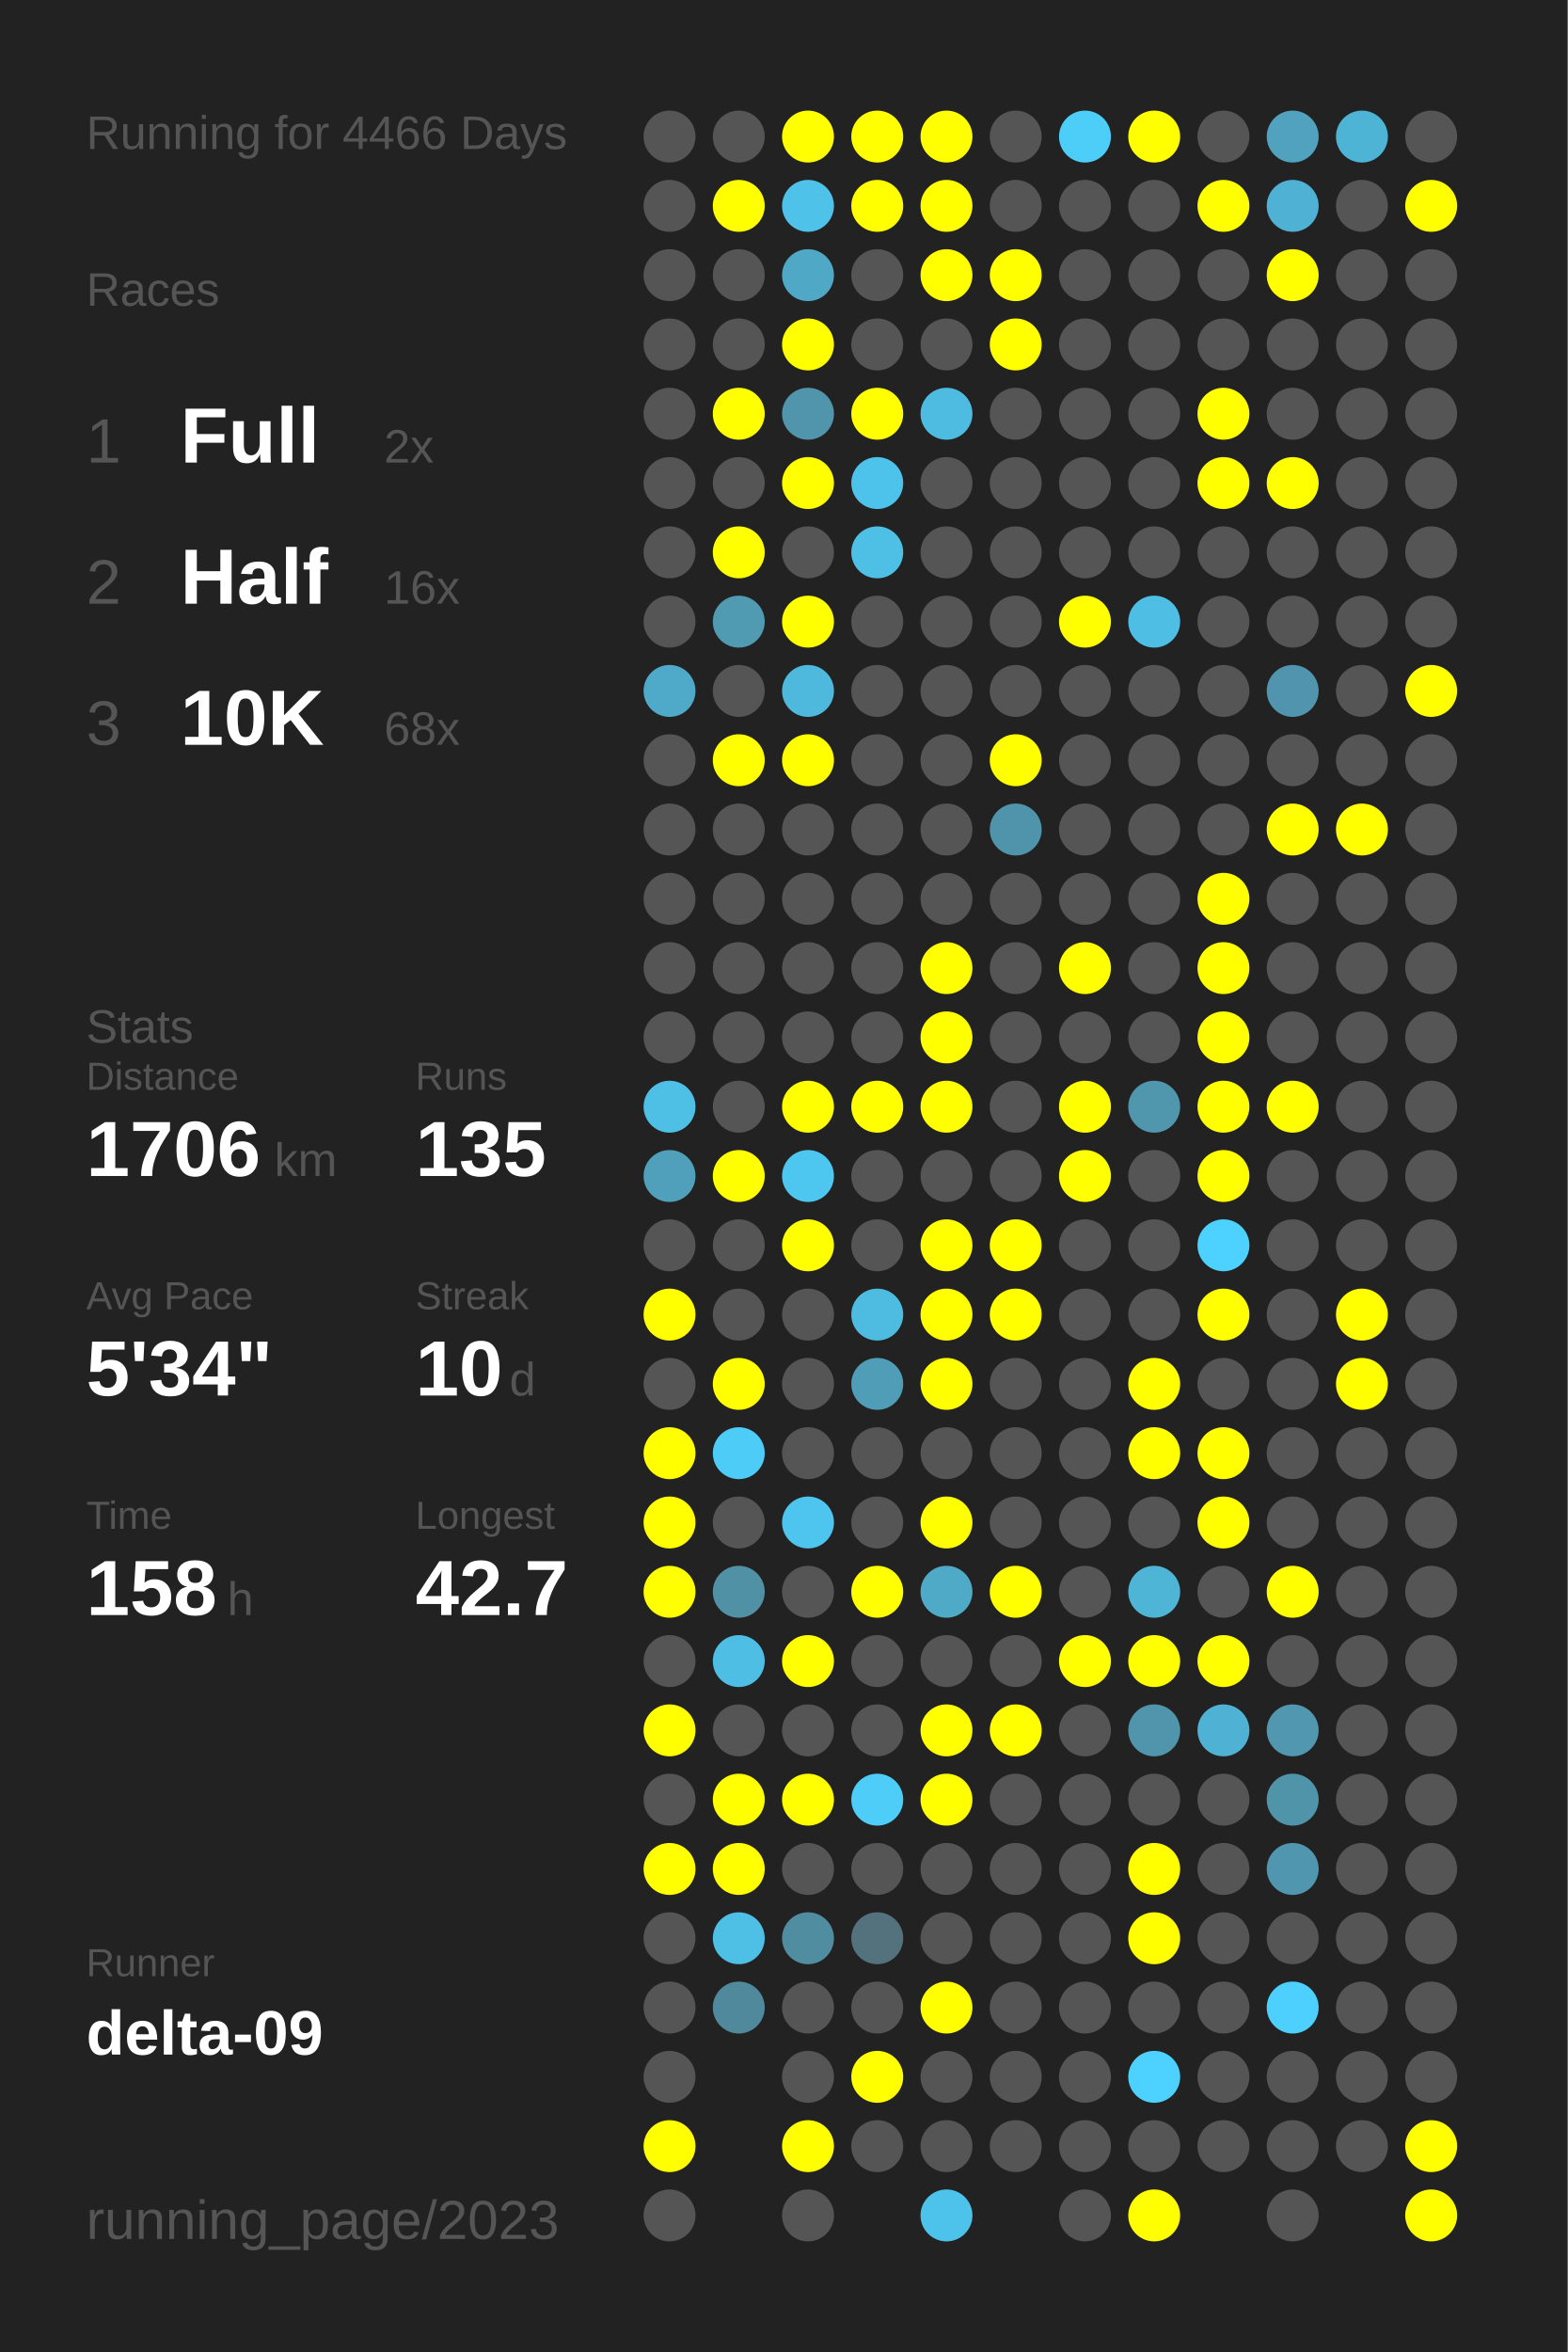
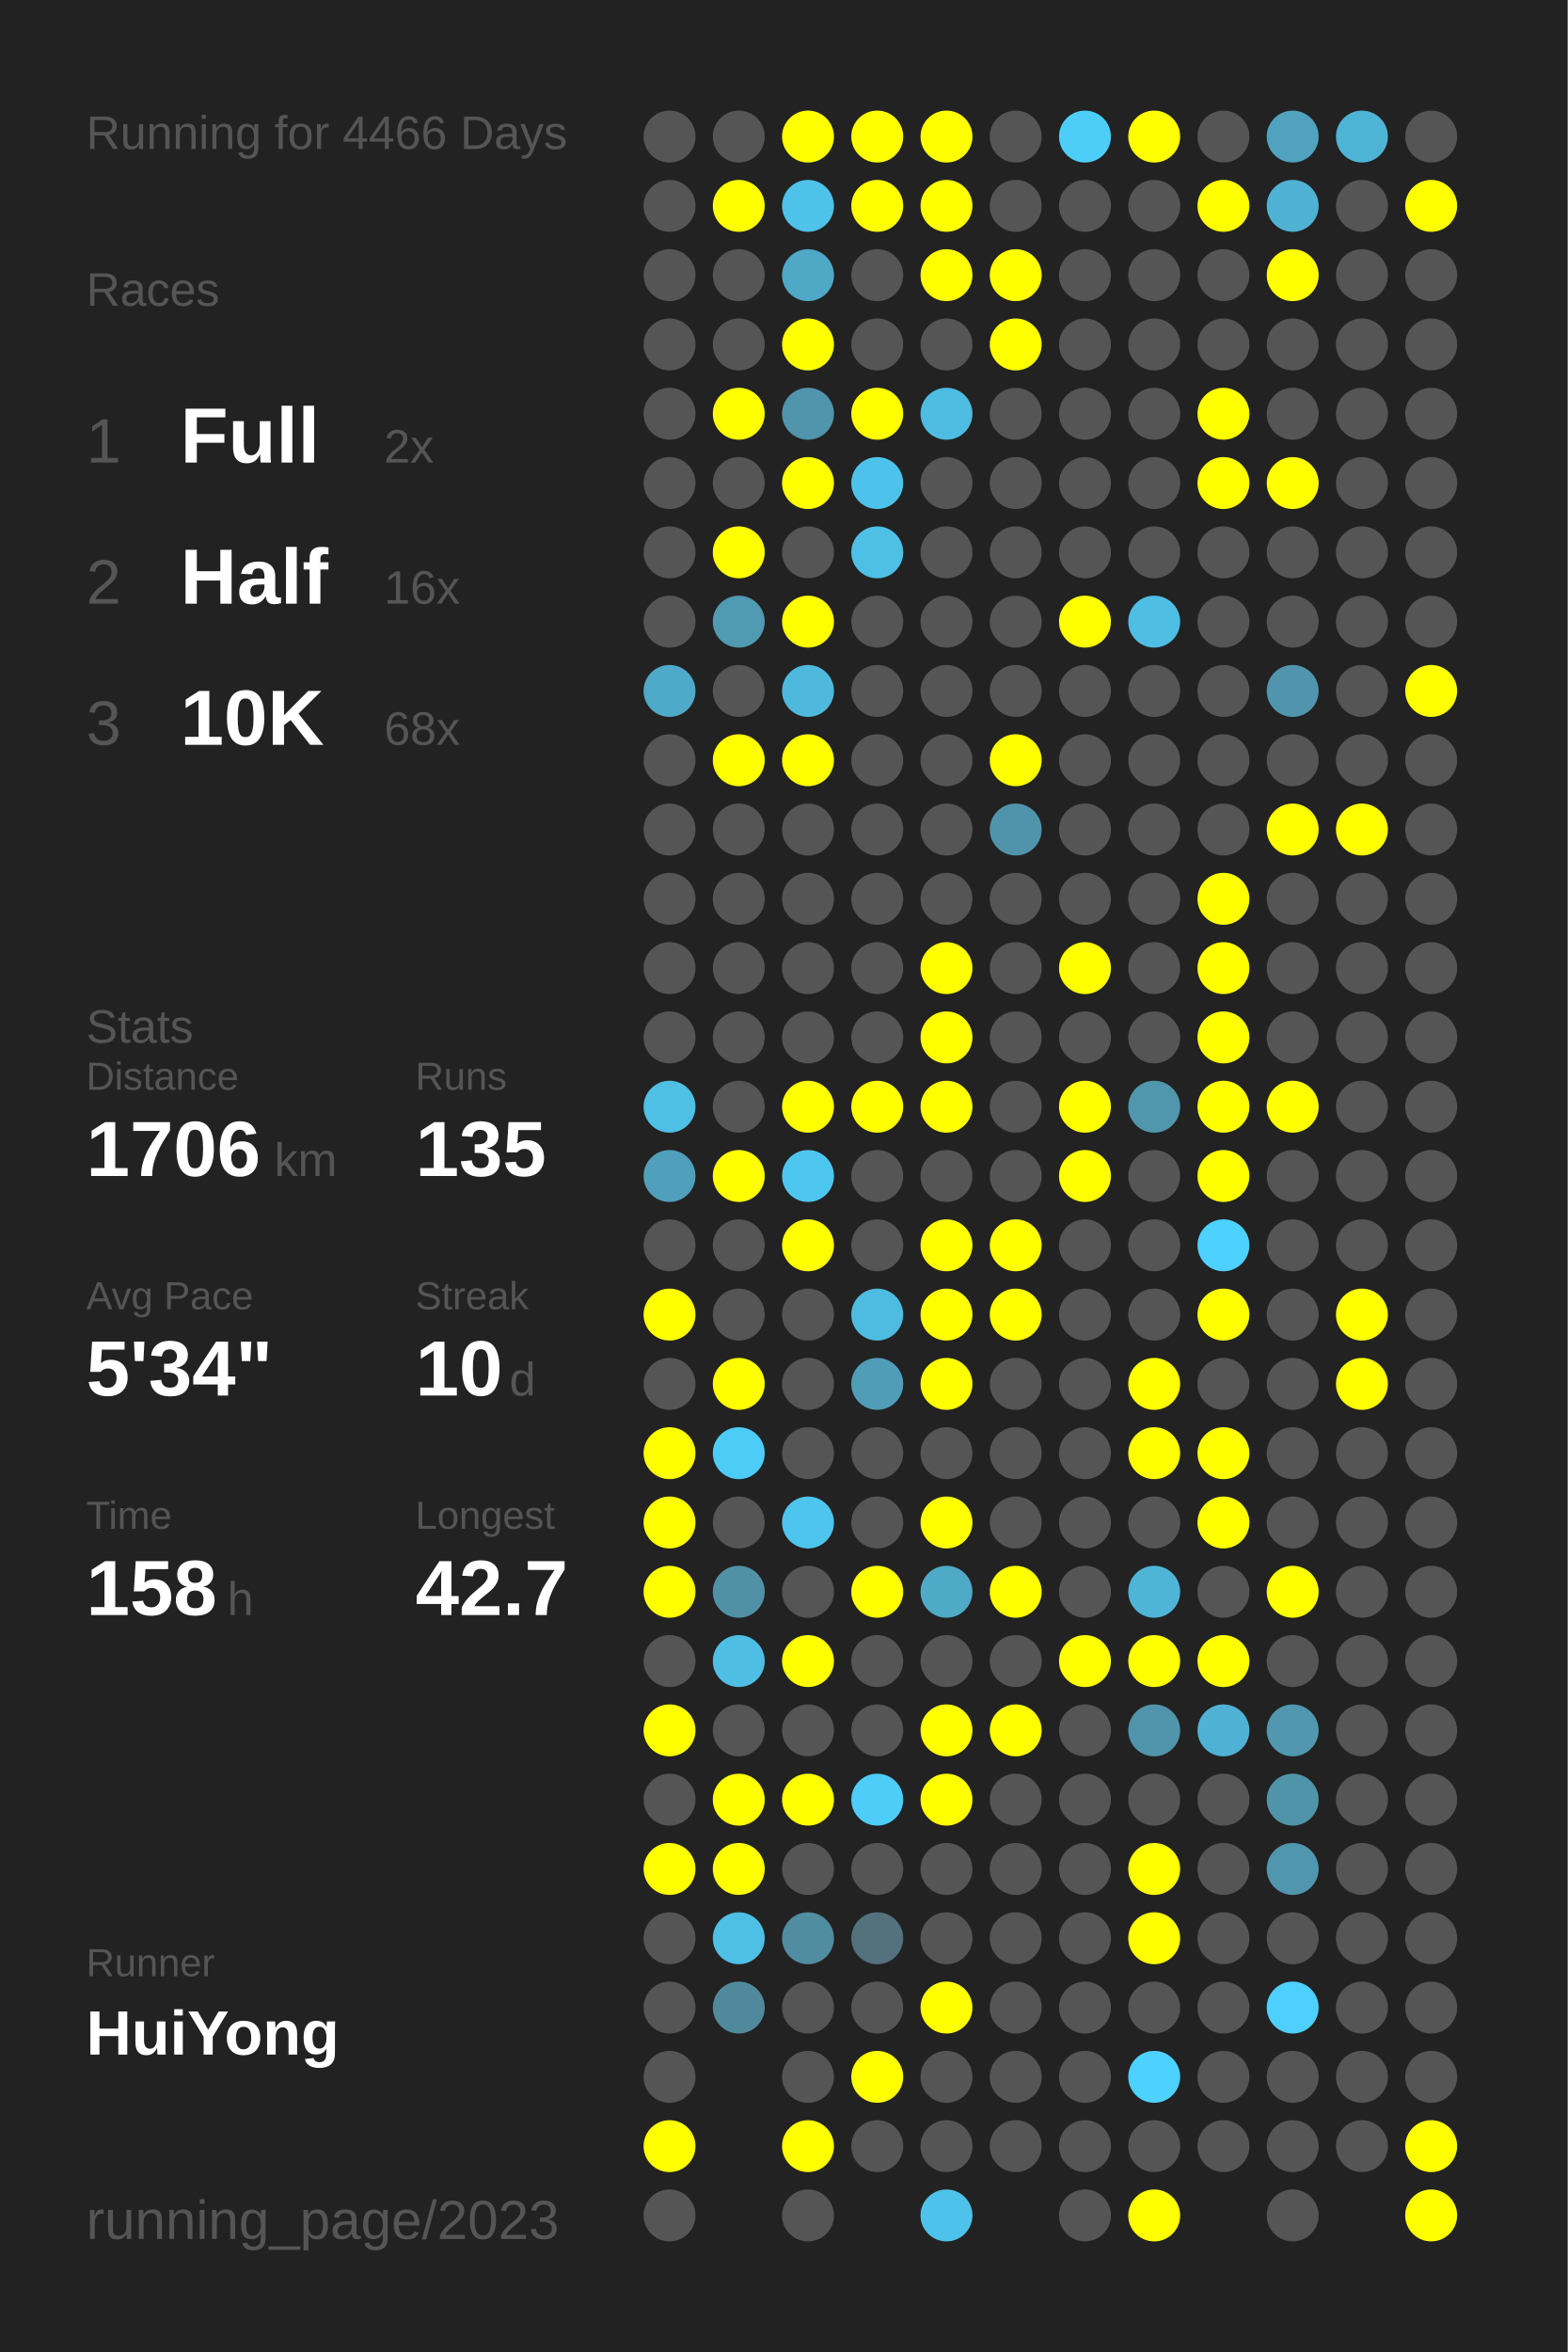
<svg xmlns="http://www.w3.org/2000/svg" baseProfile="full" height="300mm" version="1.1" viewBox="0,0,200,300" width="200mm">
  <defs />
  <rect fill="#222222" height="300" width="200" x="0" y="0" />
  <text fill="#555555" style="font-size:6px; font-family:Arial;" x="11" y="19">Running for 4466 Days</text>
  <text fill="#555555" style="font-size:6px; font-family:Arial;" x="11" y="39">Races</text>
  <text fill="#555555" style="font-size:8px; font-family:Arial;" x="11" y="59">1</text>
  <text fill="#FFFFFF" style="font-size:10px; font-family:Arial; font-weight:bold;" x="23" y="59">Full</text>
  <text fill="#555555" style="font-size:6px; font-family:Arial;" x="49" y="59">2x</text>
  <text fill="#555555" style="font-size:8px; font-family:Arial;" x="11" y="77">2</text>
  <text fill="#FFFFFF" style="font-size:10px; font-family:Arial; font-weight:bold;" x="23" y="77">Half</text>
  <text fill="#555555" style="font-size:6px; font-family:Arial;" x="49" y="77">16x</text>
  <text fill="#555555" style="font-size:8px; font-family:Arial;" x="11" y="95">3</text>
  <text fill="#FFFFFF" style="font-size:10px; font-family:Arial; font-weight:bold;" x="23" y="95">10K</text>
  <text fill="#555555" style="font-size:6px; font-family:Arial;" x="49" y="95">68x</text>
  <text fill="#555555" style="font-size:6px; font-family:Arial;" x="11" y="133">Stats</text>
  <text fill="#555555" style="font-size:5px; font-family:Arial;" x="11" y="139">Distance</text>
  <text fill="#FFFFFF" style="font-size:10px; font-family:Arial; font-weight:bold;" x="11" y="150">1706</text>
  <text fill="#555555" style="font-size:6px; font-family:Arial;" x="35" y="150">km</text>
  <text fill="#555555" style="font-size:5px; font-family:Arial;" x="53" y="139">Runs</text>
  <text fill="#FFFFFF" style="font-size:10px; font-family:Arial; font-weight:bold;" x="53" y="150">135</text>
  <text fill="#555555" style="font-size:5px; font-family:Arial;" x="11" y="167">Avg Pace</text>
  <text fill="#FFFFFF" style="font-size:10px; font-family:Arial; font-weight:bold;" x="11" y="178">5'34"</text>
  <text fill="#555555" style="font-size:5px; font-family:Arial;" x="53" y="167">Streak</text>
  <text fill="#FFFFFF" style="font-size:10px; font-family:Arial; font-weight:bold;" x="53" y="178">10</text>
  <text fill="#555555" style="font-size:6px; font-family:Arial;" x="65" y="178">d</text>
  <text fill="#555555" style="font-size:5px; font-family:Arial;" x="11" y="195">Time</text>
  <text fill="#FFFFFF" style="font-size:10px; font-family:Arial; font-weight:bold;" x="11" y="206">158</text>
  <text fill="#555555" style="font-size:6px; font-family:Arial;" x="29" y="206">h</text>
  <text fill="#555555" style="font-size:5px; font-family:Arial;" x="53" y="195">Longest</text>
  <text fill="#FFFFFF" style="font-size:10px; font-family:Arial; font-weight:bold;" x="53" y="206">42.7</text>
  <text fill="#555555" style="font-size:5px; font-family:Arial;" x="11" y="252.065">Runner</text>
-   <text fill="#FFFFFF" style="font-size:8px; font-family:Arial; font-weight:bold;" x="11" y="262.065">delta-09</text>
+   <text fill="#FFFFFF" style="font-size:8px; font-family:Arial; font-weight:bold;" x="11" y="262.065">HuiYong</text>
  <text fill="#555555" style="font-size:7px; font-family:Arial;" x="11" y="285.581">running_page/2023</text>
  <circle cx="85.417" cy="17.419" fill="#555555" r="3.312" />
  <circle cx="85.417" cy="26.258" fill="#555555" r="3.312" />
  <circle cx="85.417" cy="35.097" fill="#555555" r="3.312" />
  <circle cx="85.417" cy="43.935" fill="#555555" r="3.312" />
  <circle cx="85.417" cy="52.774" fill="#555555" r="3.312" />
  <circle cx="85.417" cy="61.613" fill="#555555" r="3.312" />
  <circle cx="85.417" cy="70.452" fill="#555555" r="3.312" />
  <circle cx="85.417" cy="79.29" fill="#555555" r="3.312" />
  <circle cx="85.417" cy="88.129" fill="#4faac9" r="3.312" />
  <circle cx="85.417" cy="96.968" fill="#555555" r="3.312" />
  <circle cx="85.417" cy="105.806" fill="#555555" r="3.312" />
  <circle cx="85.417" cy="114.645" fill="#555555" r="3.312" />
  <circle cx="85.417" cy="123.484" fill="#555555" r="3.312" />
  <circle cx="85.417" cy="132.323" fill="#555555" r="3.312" />
  <circle cx="85.417" cy="141.161" fill="#4ebfe5" r="3.312" />
  <circle cx="85.417" cy="150" fill="#50a0bb" r="3.312" />
  <circle cx="85.417" cy="158.839" fill="#555555" r="3.312" />
  <circle cx="85.417" cy="167.677" fill="#FFFF00" r="3.312" />
  <circle cx="85.417" cy="176.516" fill="#555555" r="3.312" />
  <circle cx="85.417" cy="185.355" fill="#FFFF00" r="3.312" />
  <circle cx="85.417" cy="194.194" fill="#FFFF00" r="3.312" />
  <circle cx="85.417" cy="203.032" fill="#FFFF00" r="3.312" />
  <circle cx="85.417" cy="211.871" fill="#555555" r="3.312" />
  <circle cx="85.417" cy="220.71" fill="#FFFF00" r="3.312" />
  <circle cx="85.417" cy="229.548" fill="#555555" r="3.312" />
  <circle cx="85.417" cy="238.387" fill="#FFFF00" r="3.312" />
  <circle cx="85.417" cy="247.226" fill="#555555" r="3.312" />
  <circle cx="85.417" cy="256.065" fill="#555555" r="3.312" />
  <circle cx="85.417" cy="264.903" fill="#555555" r="3.312" />
  <circle cx="85.417" cy="273.742" fill="#FFFF00" r="3.312" />
  <circle cx="85.417" cy="282.581" fill="#555555" r="3.312" />
  <circle cx="94.25" cy="17.419" fill="#555555" r="3.312" />
  <circle cx="94.25" cy="26.258" fill="#FFFF00" r="3.312" />
  <circle cx="94.25" cy="35.097" fill="#555555" r="3.312" />
  <circle cx="94.25" cy="43.935" fill="#555555" r="3.312" />
  <circle cx="94.25" cy="52.774" fill="#FFFF00" r="3.312" />
  <circle cx="94.25" cy="61.613" fill="#555555" r="3.312" />
  <circle cx="94.25" cy="70.452" fill="#FFFF00" r="3.312" />
  <circle cx="94.25" cy="79.29" fill="#509ab2" r="3.312" />
  <circle cx="94.25" cy="88.129" fill="#555555" r="3.312" />
  <circle cx="94.25" cy="96.968" fill="#FFFF00" r="3.312" />
  <circle cx="94.25" cy="105.806" fill="#555555" r="3.312" />
  <circle cx="94.25" cy="114.645" fill="#555555" r="3.312" />
  <circle cx="94.25" cy="123.484" fill="#555555" r="3.312" />
  <circle cx="94.25" cy="132.323" fill="#555555" r="3.312" />
  <circle cx="94.25" cy="141.161" fill="#555555" r="3.312" />
  <circle cx="94.25" cy="150" fill="#FFFF00" r="3.312" />
  <circle cx="94.25" cy="158.839" fill="#555555" r="3.312" />
  <circle cx="94.25" cy="167.677" fill="#555555" r="3.312" />
  <circle cx="94.25" cy="176.516" fill="#FFFF00" r="3.312" />
  <circle cx="94.25" cy="185.355" fill="#4dccf8" r="3.312" />
  <circle cx="94.25" cy="194.194" fill="#555555" r="3.312" />
  <circle cx="94.25" cy="203.032" fill="#5191a6" r="3.312" />
  <circle cx="94.25" cy="211.871" fill="#4ebee4" r="3.312" />
  <circle cx="94.25" cy="220.71" fill="#555555" r="3.312" />
  <circle cx="94.25" cy="229.548" fill="#FFFF00" r="3.312" />
  <circle cx="94.25" cy="238.387" fill="#FFFF00" r="3.312" />
  <circle cx="94.25" cy="247.226" fill="#4ebfe5" r="3.312" />
  <circle cx="94.25" cy="256.065" fill="#51899c" r="3.312" />
  <circle cx="103.083" cy="17.419" fill="#FFFF00" r="3.312" />
  <circle cx="103.083" cy="26.258" fill="#4ec2e9" r="3.312" />
  <circle cx="103.083" cy="35.097" fill="#4fa8c6" r="3.312" />
  <circle cx="103.083" cy="43.935" fill="#FFFF00" r="3.312" />
  <circle cx="103.083" cy="52.774" fill="#5095ac" r="3.312" />
  <circle cx="103.083" cy="61.613" fill="#FFFF00" r="3.312" />
  <circle cx="103.083" cy="70.452" fill="#555555" r="3.312" />
  <circle cx="103.083" cy="79.29" fill="#FFFF00" r="3.312" />
  <circle cx="103.083" cy="88.129" fill="#4eb9dd" r="3.312" />
  <circle cx="103.083" cy="96.968" fill="#FFFF00" r="3.312" />
  <circle cx="103.083" cy="105.806" fill="#555555" r="3.312" />
  <circle cx="103.083" cy="114.645" fill="#555555" r="3.312" />
  <circle cx="103.083" cy="123.484" fill="#555555" r="3.312" />
  <circle cx="103.083" cy="132.323" fill="#555555" r="3.312" />
  <circle cx="103.083" cy="141.161" fill="#FFFF00" r="3.312" />
  <circle cx="103.083" cy="150" fill="#4dc7f0" r="3.312" />
  <circle cx="103.083" cy="158.839" fill="#FFFF00" r="3.312" />
  <circle cx="103.083" cy="167.677" fill="#555555" r="3.312" />
  <circle cx="103.083" cy="176.516" fill="#555555" r="3.312" />
  <circle cx="103.083" cy="185.355" fill="#555555" r="3.312" />
  <circle cx="103.083" cy="194.194" fill="#4dc5ee" r="3.312" />
  <circle cx="103.083" cy="203.032" fill="#555555" r="3.312" />
  <circle cx="103.083" cy="211.871" fill="#FFFF00" r="3.312" />
  <circle cx="103.083" cy="220.71" fill="#555555" r="3.312" />
  <circle cx="103.083" cy="229.548" fill="#FFFF00" r="3.312" />
  <circle cx="103.083" cy="238.387" fill="#555555" r="3.312" />
  <circle cx="103.083" cy="247.226" fill="#518da1" r="3.312" />
  <circle cx="103.083" cy="256.065" fill="#555555" r="3.312" />
  <circle cx="103.083" cy="264.903" fill="#555555" r="3.312" />
  <circle cx="103.083" cy="273.742" fill="#FFFF00" r="3.312" />
  <circle cx="103.083" cy="282.581" fill="#555555" r="3.312" />
  <circle cx="111.917" cy="17.419" fill="#FFFF00" r="3.312" />
  <circle cx="111.917" cy="26.258" fill="#FFFF00" r="3.312" />
  <circle cx="111.917" cy="35.097" fill="#555555" r="3.312" />
  <circle cx="111.917" cy="43.935" fill="#555555" r="3.312" />
  <circle cx="111.917" cy="52.774" fill="#FFFF00" r="3.312" />
  <circle cx="111.917" cy="61.613" fill="#4dc3eb" r="3.312" />
  <circle cx="111.917" cy="70.452" fill="#4ec0e6" r="3.312" />
  <circle cx="111.917" cy="79.29" fill="#555555" r="3.312" />
  <circle cx="111.917" cy="88.129" fill="#555555" r="3.312" />
  <circle cx="111.917" cy="96.968" fill="#555555" r="3.312" />
  <circle cx="111.917" cy="105.806" fill="#555555" r="3.312" />
  <circle cx="111.917" cy="114.645" fill="#555555" r="3.312" />
  <circle cx="111.917" cy="123.484" fill="#555555" r="3.312" />
  <circle cx="111.917" cy="132.323" fill="#555555" r="3.312" />
  <circle cx="111.917" cy="141.161" fill="#FFFF00" r="3.312" />
  <circle cx="111.917" cy="150" fill="#555555" r="3.312" />
  <circle cx="111.917" cy="158.839" fill="#555555" r="3.312" />
  <circle cx="111.917" cy="167.677" fill="#4ebce1" r="3.312" />
  <circle cx="111.917" cy="176.516" fill="#509db8" r="3.312" />
  <circle cx="111.917" cy="185.355" fill="#555555" r="3.312" />
  <circle cx="111.917" cy="194.194" fill="#555555" r="3.312" />
  <circle cx="111.917" cy="203.032" fill="#FFFF00" r="3.312" />
  <circle cx="111.917" cy="211.871" fill="#555555" r="3.312" />
  <circle cx="111.917" cy="220.71" fill="#555555" r="3.312" />
  <circle cx="111.917" cy="229.548" fill="#4dcdf8" r="3.312" />
  <circle cx="111.917" cy="238.387" fill="#555555" r="3.312" />
  <circle cx="111.917" cy="247.226" fill="#53727d" r="3.312" />
  <circle cx="111.917" cy="256.065" fill="#555555" r="3.312" />
  <circle cx="111.917" cy="264.903" fill="#FFFF00" r="3.312" />
  <circle cx="111.917" cy="273.742" fill="#555555" r="3.312" />
  <circle cx="120.75" cy="17.419" fill="#FFFF00" r="3.312" />
  <circle cx="120.75" cy="26.258" fill="#FFFF00" r="3.312" />
  <circle cx="120.75" cy="35.097" fill="#FFFF00" r="3.312" />
  <circle cx="120.75" cy="43.935" fill="#555555" r="3.312" />
  <circle cx="120.75" cy="52.774" fill="#4ebce1" r="3.312" />
  <circle cx="120.75" cy="61.613" fill="#555555" r="3.312" />
  <circle cx="120.75" cy="70.452" fill="#555555" r="3.312" />
  <circle cx="120.75" cy="79.29" fill="#555555" r="3.312" />
  <circle cx="120.75" cy="88.129" fill="#555555" r="3.312" />
  <circle cx="120.75" cy="96.968" fill="#555555" r="3.312" />
  <circle cx="120.75" cy="105.806" fill="#555555" r="3.312" />
  <circle cx="120.75" cy="114.645" fill="#555555" r="3.312" />
  <circle cx="120.75" cy="123.484" fill="#FFFF00" r="3.312" />
  <circle cx="120.75" cy="132.323" fill="#FFFF00" r="3.312" />
  <circle cx="120.75" cy="141.161" fill="#FFFF00" r="3.312" />
  <circle cx="120.75" cy="150" fill="#555555" r="3.312" />
  <circle cx="120.75" cy="158.839" fill="#FFFF00" r="3.312" />
  <circle cx="120.75" cy="167.677" fill="#FFFF00" r="3.312" />
  <circle cx="120.75" cy="176.516" fill="#FFFF00" r="3.312" />
  <circle cx="120.75" cy="185.355" fill="#555555" r="3.312" />
  <circle cx="120.75" cy="194.194" fill="#FFFF00" r="3.312" />
  <circle cx="120.75" cy="203.032" fill="#4faac8" r="3.312" />
  <circle cx="120.75" cy="211.871" fill="#555555" r="3.312" />
  <circle cx="120.75" cy="220.71" fill="#FFFF00" r="3.312" />
  <circle cx="120.75" cy="229.548" fill="#FFFF00" r="3.312" />
  <circle cx="120.75" cy="238.387" fill="#555555" r="3.312" />
  <circle cx="120.75" cy="247.226" fill="#555555" r="3.312" />
  <circle cx="120.75" cy="256.065" fill="#FFFF00" r="3.312" />
  <circle cx="120.75" cy="264.903" fill="#555555" r="3.312" />
  <circle cx="120.75" cy="273.742" fill="#555555" r="3.312" />
  <circle cx="120.75" cy="282.581" fill="#4dc3eb" r="3.312" />
  <circle cx="129.583" cy="17.419" fill="#555555" r="3.312" />
  <circle cx="129.583" cy="26.258" fill="#555555" r="3.312" />
  <circle cx="129.583" cy="35.097" fill="#FFFF00" r="3.312" />
  <circle cx="129.583" cy="43.935" fill="#FFFF00" r="3.312" />
  <circle cx="129.583" cy="52.774" fill="#555555" r="3.312" />
  <circle cx="129.583" cy="61.613" fill="#555555" r="3.312" />
  <circle cx="129.583" cy="70.452" fill="#555555" r="3.312" />
  <circle cx="129.583" cy="79.29" fill="#555555" r="3.312" />
  <circle cx="129.583" cy="88.129" fill="#555555" r="3.312" />
  <circle cx="129.583" cy="96.968" fill="#FFFF00" r="3.312" />
  <circle cx="129.583" cy="105.806" fill="#5094ab" r="3.312" />
  <circle cx="129.583" cy="114.645" fill="#555555" r="3.312" />
  <circle cx="129.583" cy="123.484" fill="#555555" r="3.312" />
  <circle cx="129.583" cy="132.323" fill="#555555" r="3.312" />
  <circle cx="129.583" cy="141.161" fill="#555555" r="3.312" />
  <circle cx="129.583" cy="150" fill="#555555" r="3.312" />
  <circle cx="129.583" cy="158.839" fill="#FFFF00" r="3.312" />
  <circle cx="129.583" cy="167.677" fill="#FFFF00" r="3.312" />
  <circle cx="129.583" cy="176.516" fill="#555555" r="3.312" />
  <circle cx="129.583" cy="185.355" fill="#555555" r="3.312" />
  <circle cx="129.583" cy="194.194" fill="#555555" r="3.312" />
  <circle cx="129.583" cy="203.032" fill="#FFFF00" r="3.312" />
  <circle cx="129.583" cy="211.871" fill="#555555" r="3.312" />
  <circle cx="129.583" cy="220.71" fill="#FFFF00" r="3.312" />
  <circle cx="129.583" cy="229.548" fill="#555555" r="3.312" />
  <circle cx="129.583" cy="238.387" fill="#555555" r="3.312" />
  <circle cx="129.583" cy="247.226" fill="#555555" r="3.312" />
  <circle cx="129.583" cy="256.065" fill="#555555" r="3.312" />
  <circle cx="129.583" cy="264.903" fill="#555555" r="3.312" />
  <circle cx="129.583" cy="273.742" fill="#555555" r="3.312" />
  <circle cx="138.417" cy="17.419" fill="#4dcef9" r="3.312" />
  <circle cx="138.417" cy="26.258" fill="#555555" r="3.312" />
  <circle cx="138.417" cy="35.097" fill="#555555" r="3.312" />
  <circle cx="138.417" cy="43.935" fill="#555555" r="3.312" />
  <circle cx="138.417" cy="52.774" fill="#555555" r="3.312" />
  <circle cx="138.417" cy="61.613" fill="#555555" r="3.312" />
  <circle cx="138.417" cy="70.452" fill="#555555" r="3.312" />
  <circle cx="138.417" cy="79.29" fill="#FFFF00" r="3.312" />
  <circle cx="138.417" cy="88.129" fill="#555555" r="3.312" />
  <circle cx="138.417" cy="96.968" fill="#555555" r="3.312" />
  <circle cx="138.417" cy="105.806" fill="#555555" r="3.312" />
  <circle cx="138.417" cy="114.645" fill="#555555" r="3.312" />
  <circle cx="138.417" cy="123.484" fill="#FFFF00" r="3.312" />
  <circle cx="138.417" cy="132.323" fill="#555555" r="3.312" />
  <circle cx="138.417" cy="141.161" fill="#FFFF00" r="3.312" />
  <circle cx="138.417" cy="150" fill="#FFFF00" r="3.312" />
  <circle cx="138.417" cy="158.839" fill="#555555" r="3.312" />
  <circle cx="138.417" cy="167.677" fill="#555555" r="3.312" />
  <circle cx="138.417" cy="176.516" fill="#555555" r="3.312" />
  <circle cx="138.417" cy="185.355" fill="#555555" r="3.312" />
  <circle cx="138.417" cy="194.194" fill="#555555" r="3.312" />
  <circle cx="138.417" cy="203.032" fill="#555555" r="3.312" />
  <circle cx="138.417" cy="211.871" fill="#FFFF00" r="3.312" />
  <circle cx="138.417" cy="220.71" fill="#555555" r="3.312" />
  <circle cx="138.417" cy="229.548" fill="#555555" r="3.312" />
  <circle cx="138.417" cy="238.387" fill="#555555" r="3.312" />
  <circle cx="138.417" cy="247.226" fill="#555555" r="3.312" />
  <circle cx="138.417" cy="256.065" fill="#555555" r="3.312" />
  <circle cx="138.417" cy="264.903" fill="#555555" r="3.312" />
  <circle cx="138.417" cy="273.742" fill="#555555" r="3.312" />
  <circle cx="138.417" cy="282.581" fill="#555555" r="3.312" />
  <circle cx="147.25" cy="17.419" fill="#FFFF00" r="3.312" />
  <circle cx="147.25" cy="26.258" fill="#555555" r="3.312" />
  <circle cx="147.25" cy="35.097" fill="#555555" r="3.312" />
  <circle cx="147.25" cy="43.935" fill="#555555" r="3.312" />
  <circle cx="147.25" cy="52.774" fill="#555555" r="3.312" />
  <circle cx="147.25" cy="61.613" fill="#555555" r="3.312" />
  <circle cx="147.25" cy="70.452" fill="#555555" r="3.312" />
  <circle cx="147.25" cy="79.29" fill="#4ebee5" r="3.312" />
  <circle cx="147.25" cy="88.129" fill="#555555" r="3.312" />
  <circle cx="147.25" cy="96.968" fill="#555555" r="3.312" />
  <circle cx="147.25" cy="105.806" fill="#555555" r="3.312" />
  <circle cx="147.25" cy="114.645" fill="#555555" r="3.312" />
  <circle cx="147.25" cy="123.484" fill="#555555" r="3.312" />
  <circle cx="147.25" cy="132.323" fill="#555555" r="3.312" />
  <circle cx="147.25" cy="141.161" fill="#5096ad" r="3.312" />
  <circle cx="147.25" cy="150" fill="#555555" r="3.312" />
  <circle cx="147.25" cy="158.839" fill="#555555" r="3.312" />
  <circle cx="147.25" cy="167.677" fill="#555555" r="3.312" />
  <circle cx="147.25" cy="176.516" fill="#FFFF00" r="3.312" />
  <circle cx="147.25" cy="185.355" fill="#FFFF00" r="3.312" />
  <circle cx="147.25" cy="194.194" fill="#555555" r="3.312" />
  <circle cx="147.25" cy="203.032" fill="#4eb5d7" r="3.312" />
  <circle cx="147.25" cy="211.871" fill="#FFFF00" r="3.312" />
  <circle cx="147.25" cy="220.71" fill="#5095ac" r="3.312" />
  <circle cx="147.25" cy="229.548" fill="#555555" r="3.312" />
  <circle cx="147.25" cy="238.387" fill="#FFFF00" r="3.312" />
  <circle cx="147.25" cy="247.226" fill="#FFFF00" r="3.312" />
  <circle cx="147.25" cy="256.065" fill="#555555" r="3.312" />
  <circle cx="147.25" cy="264.903" fill="#4dd1fe" r="3.312" />
  <circle cx="147.25" cy="273.742" fill="#555555" r="3.312" />
  <circle cx="147.25" cy="282.581" fill="#FFFF00" r="3.312" />
  <circle cx="156.083" cy="17.419" fill="#555555" r="3.312" />
  <circle cx="156.083" cy="26.258" fill="#FFFF00" r="3.312" />
  <circle cx="156.083" cy="35.097" fill="#555555" r="3.312" />
  <circle cx="156.083" cy="43.935" fill="#555555" r="3.312" />
  <circle cx="156.083" cy="52.774" fill="#FFFF00" r="3.312" />
  <circle cx="156.083" cy="61.613" fill="#FFFF00" r="3.312" />
  <circle cx="156.083" cy="70.452" fill="#555555" r="3.312" />
  <circle cx="156.083" cy="79.29" fill="#555555" r="3.312" />
  <circle cx="156.083" cy="88.129" fill="#555555" r="3.312" />
  <circle cx="156.083" cy="96.968" fill="#555555" r="3.312" />
  <circle cx="156.083" cy="105.806" fill="#555555" r="3.312" />
  <circle cx="156.083" cy="114.645" fill="#FFFF00" r="3.312" />
  <circle cx="156.083" cy="123.484" fill="#FFFF00" r="3.312" />
  <circle cx="156.083" cy="132.323" fill="#FFFF00" r="3.312" />
  <circle cx="156.083" cy="141.161" fill="#FFFF00" r="3.312" />
  <circle cx="156.083" cy="150" fill="#FFFF00" r="3.312" />
  <circle cx="156.083" cy="158.839" fill="#4dd1fe" r="3.312" />
  <circle cx="156.083" cy="167.677" fill="#FFFF00" r="3.312" />
  <circle cx="156.083" cy="176.516" fill="#555555" r="3.312" />
  <circle cx="156.083" cy="185.355" fill="#FFFF00" r="3.312" />
  <circle cx="156.083" cy="194.194" fill="#FFFF00" r="3.312" />
  <circle cx="156.083" cy="203.032" fill="#555555" r="3.312" />
  <circle cx="156.083" cy="211.871" fill="#FFFF00" r="3.312" />
  <circle cx="156.083" cy="220.71" fill="#4fb2d4" r="3.312" />
  <circle cx="156.083" cy="229.548" fill="#555555" r="3.312" />
  <circle cx="156.083" cy="238.387" fill="#555555" r="3.312" />
  <circle cx="156.083" cy="247.226" fill="#555555" r="3.312" />
  <circle cx="156.083" cy="256.065" fill="#555555" r="3.312" />
  <circle cx="156.083" cy="264.903" fill="#555555" r="3.312" />
  <circle cx="156.083" cy="273.742" fill="#555555" r="3.312" />
  <circle cx="164.917" cy="17.419" fill="#50a2be" r="3.312" />
  <circle cx="164.917" cy="26.258" fill="#4fb2d4" r="3.312" />
  <circle cx="164.917" cy="35.097" fill="#FFFF00" r="3.312" />
  <circle cx="164.917" cy="43.935" fill="#555555" r="3.312" />
  <circle cx="164.917" cy="52.774" fill="#555555" r="3.312" />
  <circle cx="164.917" cy="61.613" fill="#FFFF00" r="3.312" />
  <circle cx="164.917" cy="70.452" fill="#555555" r="3.312" />
  <circle cx="164.917" cy="79.29" fill="#555555" r="3.312" />
  <circle cx="164.917" cy="88.129" fill="#5095ad" r="3.312" />
  <circle cx="164.917" cy="96.968" fill="#555555" r="3.312" />
  <circle cx="164.917" cy="105.806" fill="#FFFF00" r="3.312" />
  <circle cx="164.917" cy="114.645" fill="#555555" r="3.312" />
  <circle cx="164.917" cy="123.484" fill="#555555" r="3.312" />
  <circle cx="164.917" cy="132.323" fill="#555555" r="3.312" />
  <circle cx="164.917" cy="141.161" fill="#FFFF00" r="3.312" />
  <circle cx="164.917" cy="150" fill="#555555" r="3.312" />
  <circle cx="164.917" cy="158.839" fill="#555555" r="3.312" />
  <circle cx="164.917" cy="167.677" fill="#555555" r="3.312" />
  <circle cx="164.917" cy="176.516" fill="#555555" r="3.312" />
  <circle cx="164.917" cy="185.355" fill="#555555" r="3.312" />
  <circle cx="164.917" cy="194.194" fill="#555555" r="3.312" />
  <circle cx="164.917" cy="203.032" fill="#FFFF00" r="3.312" />
  <circle cx="164.917" cy="211.871" fill="#555555" r="3.312" />
  <circle cx="164.917" cy="220.71" fill="#5097af" r="3.312" />
  <circle cx="164.917" cy="229.548" fill="#5094aa" r="3.312" />
  <circle cx="164.917" cy="238.387" fill="#5096ae" r="3.312" />
  <circle cx="164.917" cy="247.226" fill="#555555" r="3.312" />
  <circle cx="164.917" cy="256.065" fill="#4dd0fd" r="3.312" />
  <circle cx="164.917" cy="264.903" fill="#555555" r="3.312" />
  <circle cx="164.917" cy="273.742" fill="#555555" r="3.312" />
  <circle cx="164.917" cy="282.581" fill="#555555" r="3.312" />
  <circle cx="173.75" cy="17.419" fill="#4eb4d6" r="3.312" />
  <circle cx="173.75" cy="26.258" fill="#555555" r="3.312" />
  <circle cx="173.75" cy="35.097" fill="#555555" r="3.312" />
  <circle cx="173.75" cy="43.935" fill="#555555" r="3.312" />
  <circle cx="173.75" cy="52.774" fill="#555555" r="3.312" />
  <circle cx="173.75" cy="61.613" fill="#555555" r="3.312" />
  <circle cx="173.75" cy="70.452" fill="#555555" r="3.312" />
  <circle cx="173.75" cy="79.29" fill="#555555" r="3.312" />
  <circle cx="173.75" cy="88.129" fill="#555555" r="3.312" />
  <circle cx="173.75" cy="96.968" fill="#555555" r="3.312" />
  <circle cx="173.75" cy="105.806" fill="#FFFF00" r="3.312" />
  <circle cx="173.75" cy="114.645" fill="#555555" r="3.312" />
  <circle cx="173.75" cy="123.484" fill="#555555" r="3.312" />
  <circle cx="173.75" cy="132.323" fill="#555555" r="3.312" />
  <circle cx="173.75" cy="141.161" fill="#555555" r="3.312" />
  <circle cx="173.75" cy="150" fill="#555555" r="3.312" />
  <circle cx="173.75" cy="158.839" fill="#555555" r="3.312" />
  <circle cx="173.75" cy="167.677" fill="#FFFF00" r="3.312" />
  <circle cx="173.75" cy="176.516" fill="#FFFF00" r="3.312" />
  <circle cx="173.75" cy="185.355" fill="#555555" r="3.312" />
  <circle cx="173.75" cy="194.194" fill="#555555" r="3.312" />
  <circle cx="173.75" cy="203.032" fill="#555555" r="3.312" />
  <circle cx="173.75" cy="211.871" fill="#555555" r="3.312" />
  <circle cx="173.75" cy="220.71" fill="#555555" r="3.312" />
  <circle cx="173.75" cy="229.548" fill="#555555" r="3.312" />
  <circle cx="173.75" cy="238.387" fill="#555555" r="3.312" />
  <circle cx="173.75" cy="247.226" fill="#555555" r="3.312" />
  <circle cx="173.75" cy="256.065" fill="#555555" r="3.312" />
  <circle cx="173.75" cy="264.903" fill="#555555" r="3.312" />
  <circle cx="173.75" cy="273.742" fill="#555555" r="3.312" />
  <circle cx="182.583" cy="17.419" fill="#555555" r="3.312" />
  <circle cx="182.583" cy="26.258" fill="#FFFF00" r="3.312" />
  <circle cx="182.583" cy="35.097" fill="#555555" r="3.312" />
  <circle cx="182.583" cy="43.935" fill="#555555" r="3.312" />
  <circle cx="182.583" cy="52.774" fill="#555555" r="3.312" />
  <circle cx="182.583" cy="61.613" fill="#555555" r="3.312" />
  <circle cx="182.583" cy="70.452" fill="#555555" r="3.312" />
  <circle cx="182.583" cy="79.29" fill="#555555" r="3.312" />
  <circle cx="182.583" cy="88.129" fill="#FFFF00" r="3.312" />
  <circle cx="182.583" cy="96.968" fill="#555555" r="3.312" />
  <circle cx="182.583" cy="105.806" fill="#555555" r="3.312" />
  <circle cx="182.583" cy="114.645" fill="#555555" r="3.312" />
  <circle cx="182.583" cy="123.484" fill="#555555" r="3.312" />
  <circle cx="182.583" cy="132.323" fill="#555555" r="3.312" />
  <circle cx="182.583" cy="141.161" fill="#555555" r="3.312" />
  <circle cx="182.583" cy="150" fill="#555555" r="3.312" />
  <circle cx="182.583" cy="158.839" fill="#555555" r="3.312" />
  <circle cx="182.583" cy="167.677" fill="#555555" r="3.312" />
  <circle cx="182.583" cy="176.516" fill="#555555" r="3.312" />
  <circle cx="182.583" cy="185.355" fill="#555555" r="3.312" />
  <circle cx="182.583" cy="194.194" fill="#555555" r="3.312" />
  <circle cx="182.583" cy="203.032" fill="#555555" r="3.312" />
  <circle cx="182.583" cy="211.871" fill="#555555" r="3.312" />
  <circle cx="182.583" cy="220.71" fill="#555555" r="3.312" />
  <circle cx="182.583" cy="229.548" fill="#555555" r="3.312" />
  <circle cx="182.583" cy="238.387" fill="#555555" r="3.312" />
  <circle cx="182.583" cy="247.226" fill="#555555" r="3.312" />
  <circle cx="182.583" cy="256.065" fill="#555555" r="3.312" />
  <circle cx="182.583" cy="264.903" fill="#555555" r="3.312" />
  <circle cx="182.583" cy="273.742" fill="#FFFF00" r="3.312" />
  <circle cx="182.583" cy="282.581" fill="#FFFF00" r="3.312" />
</svg>
